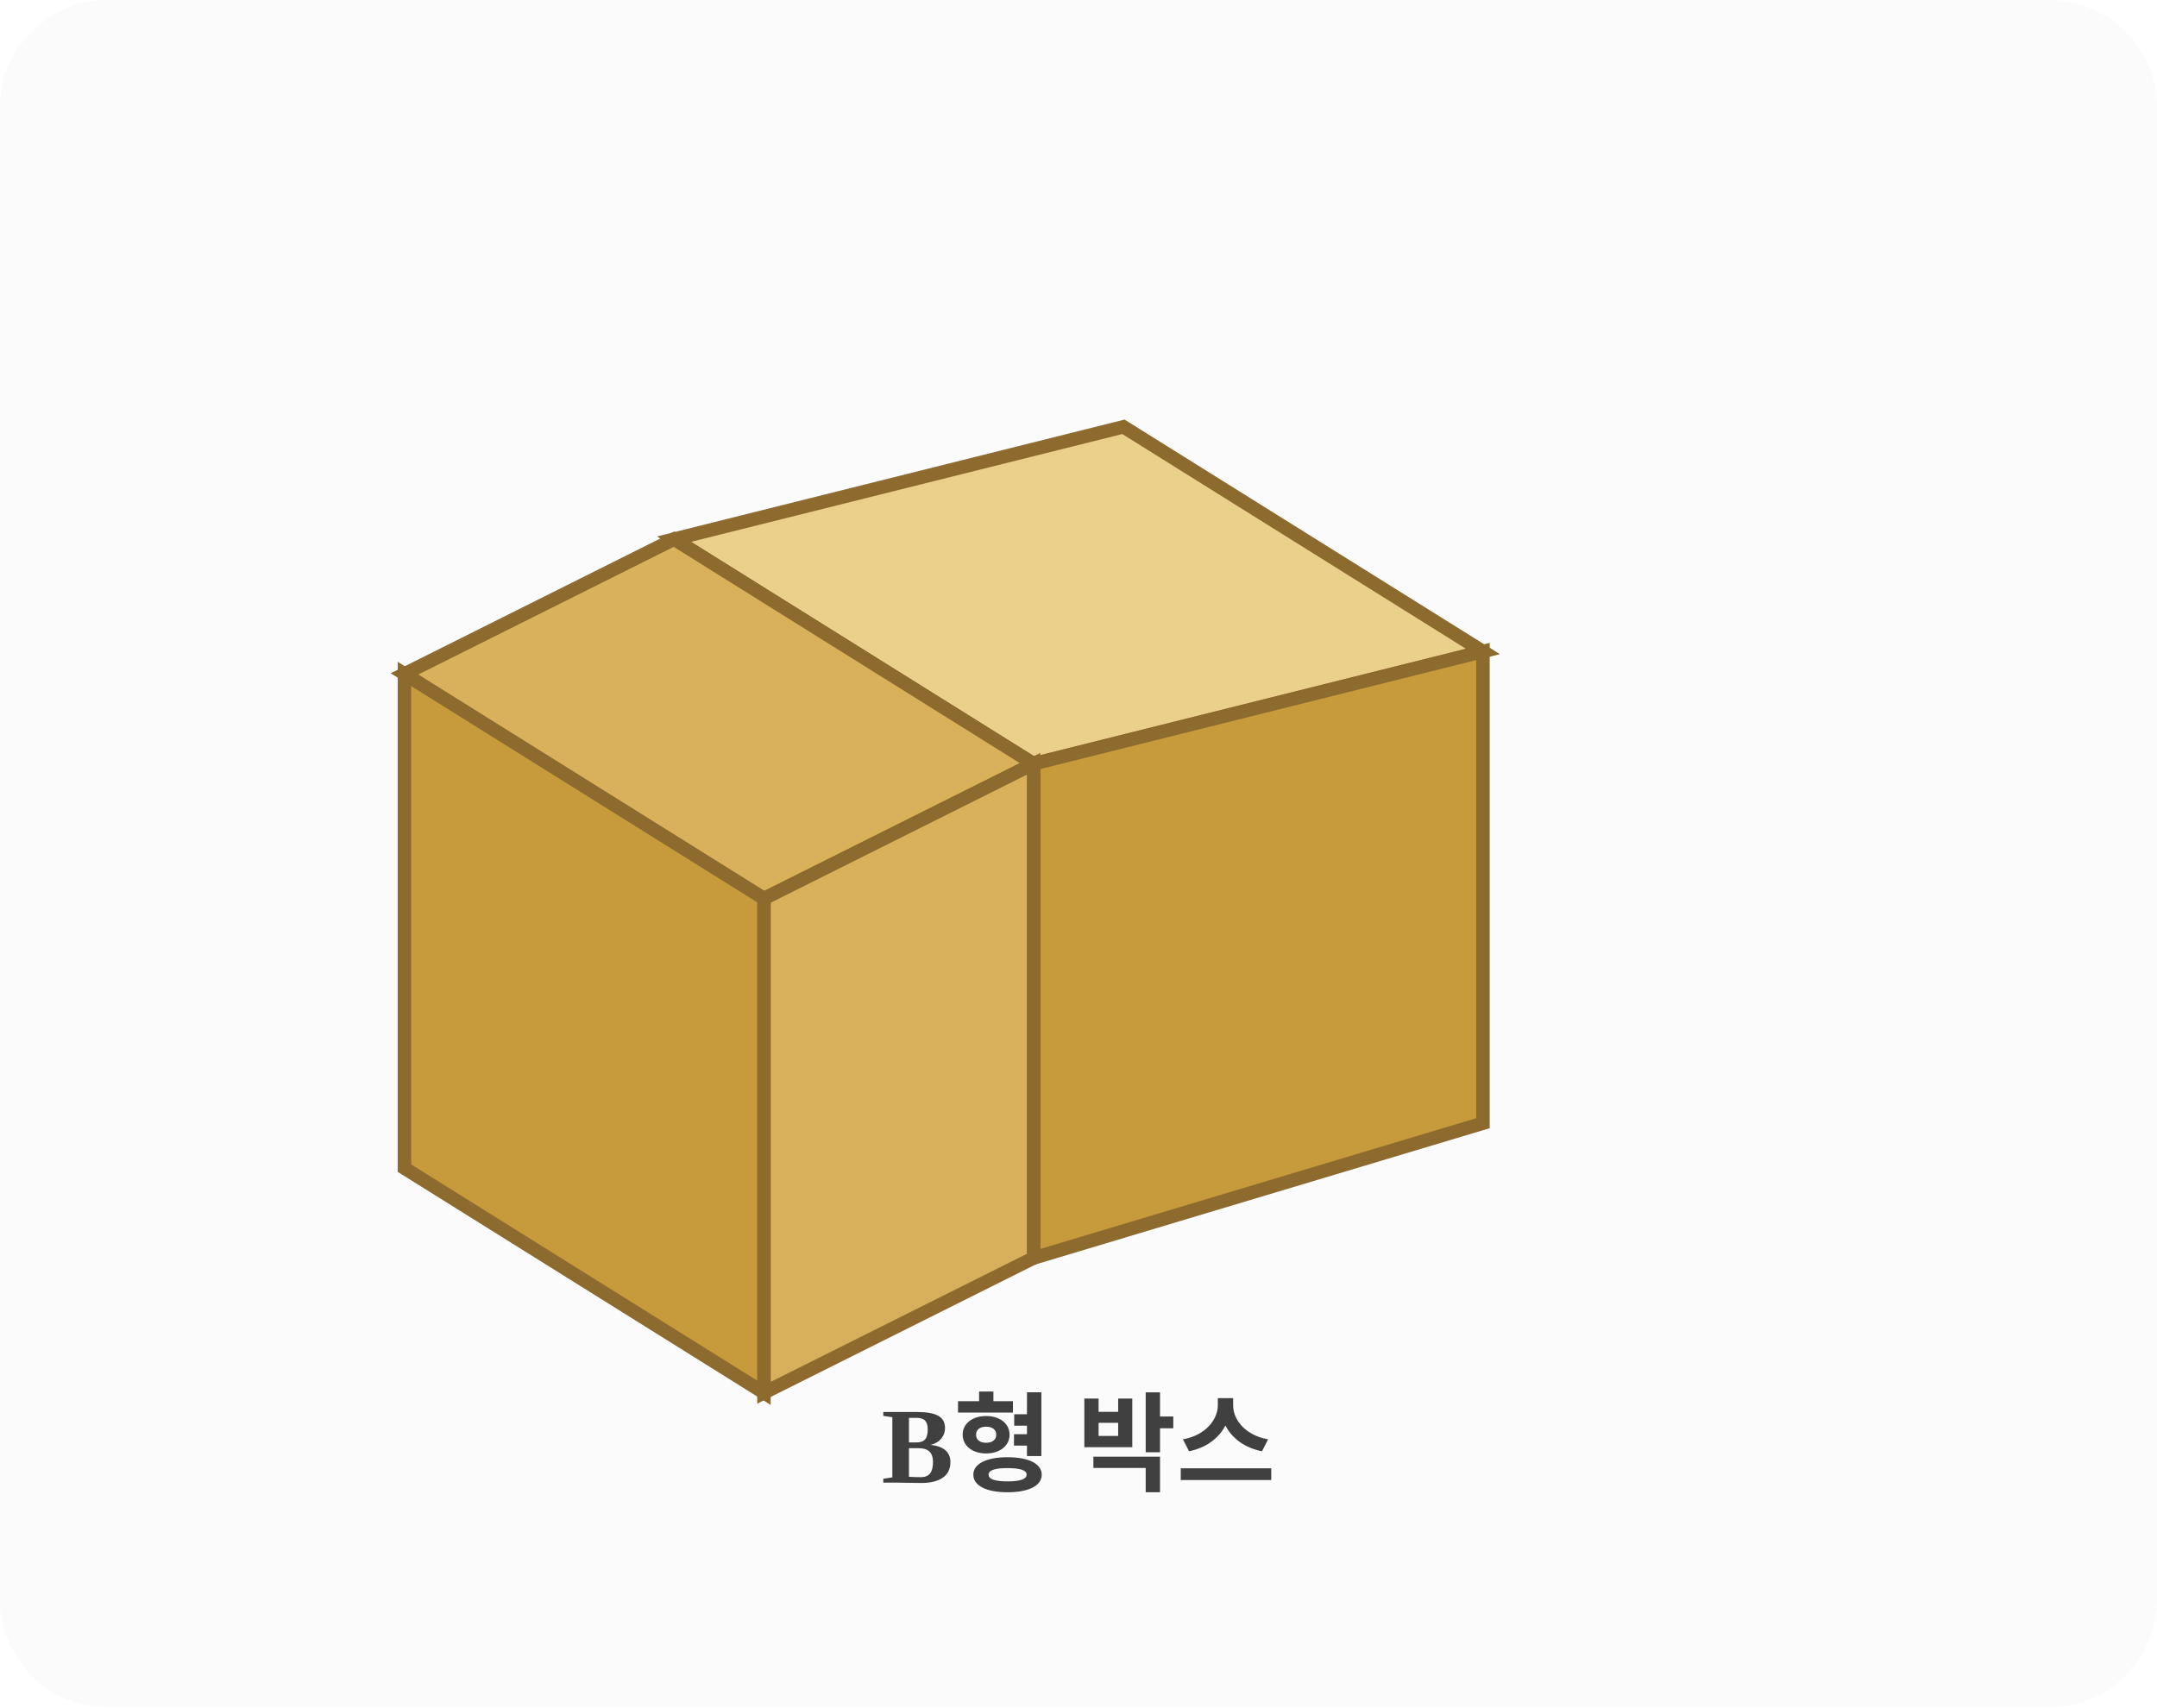
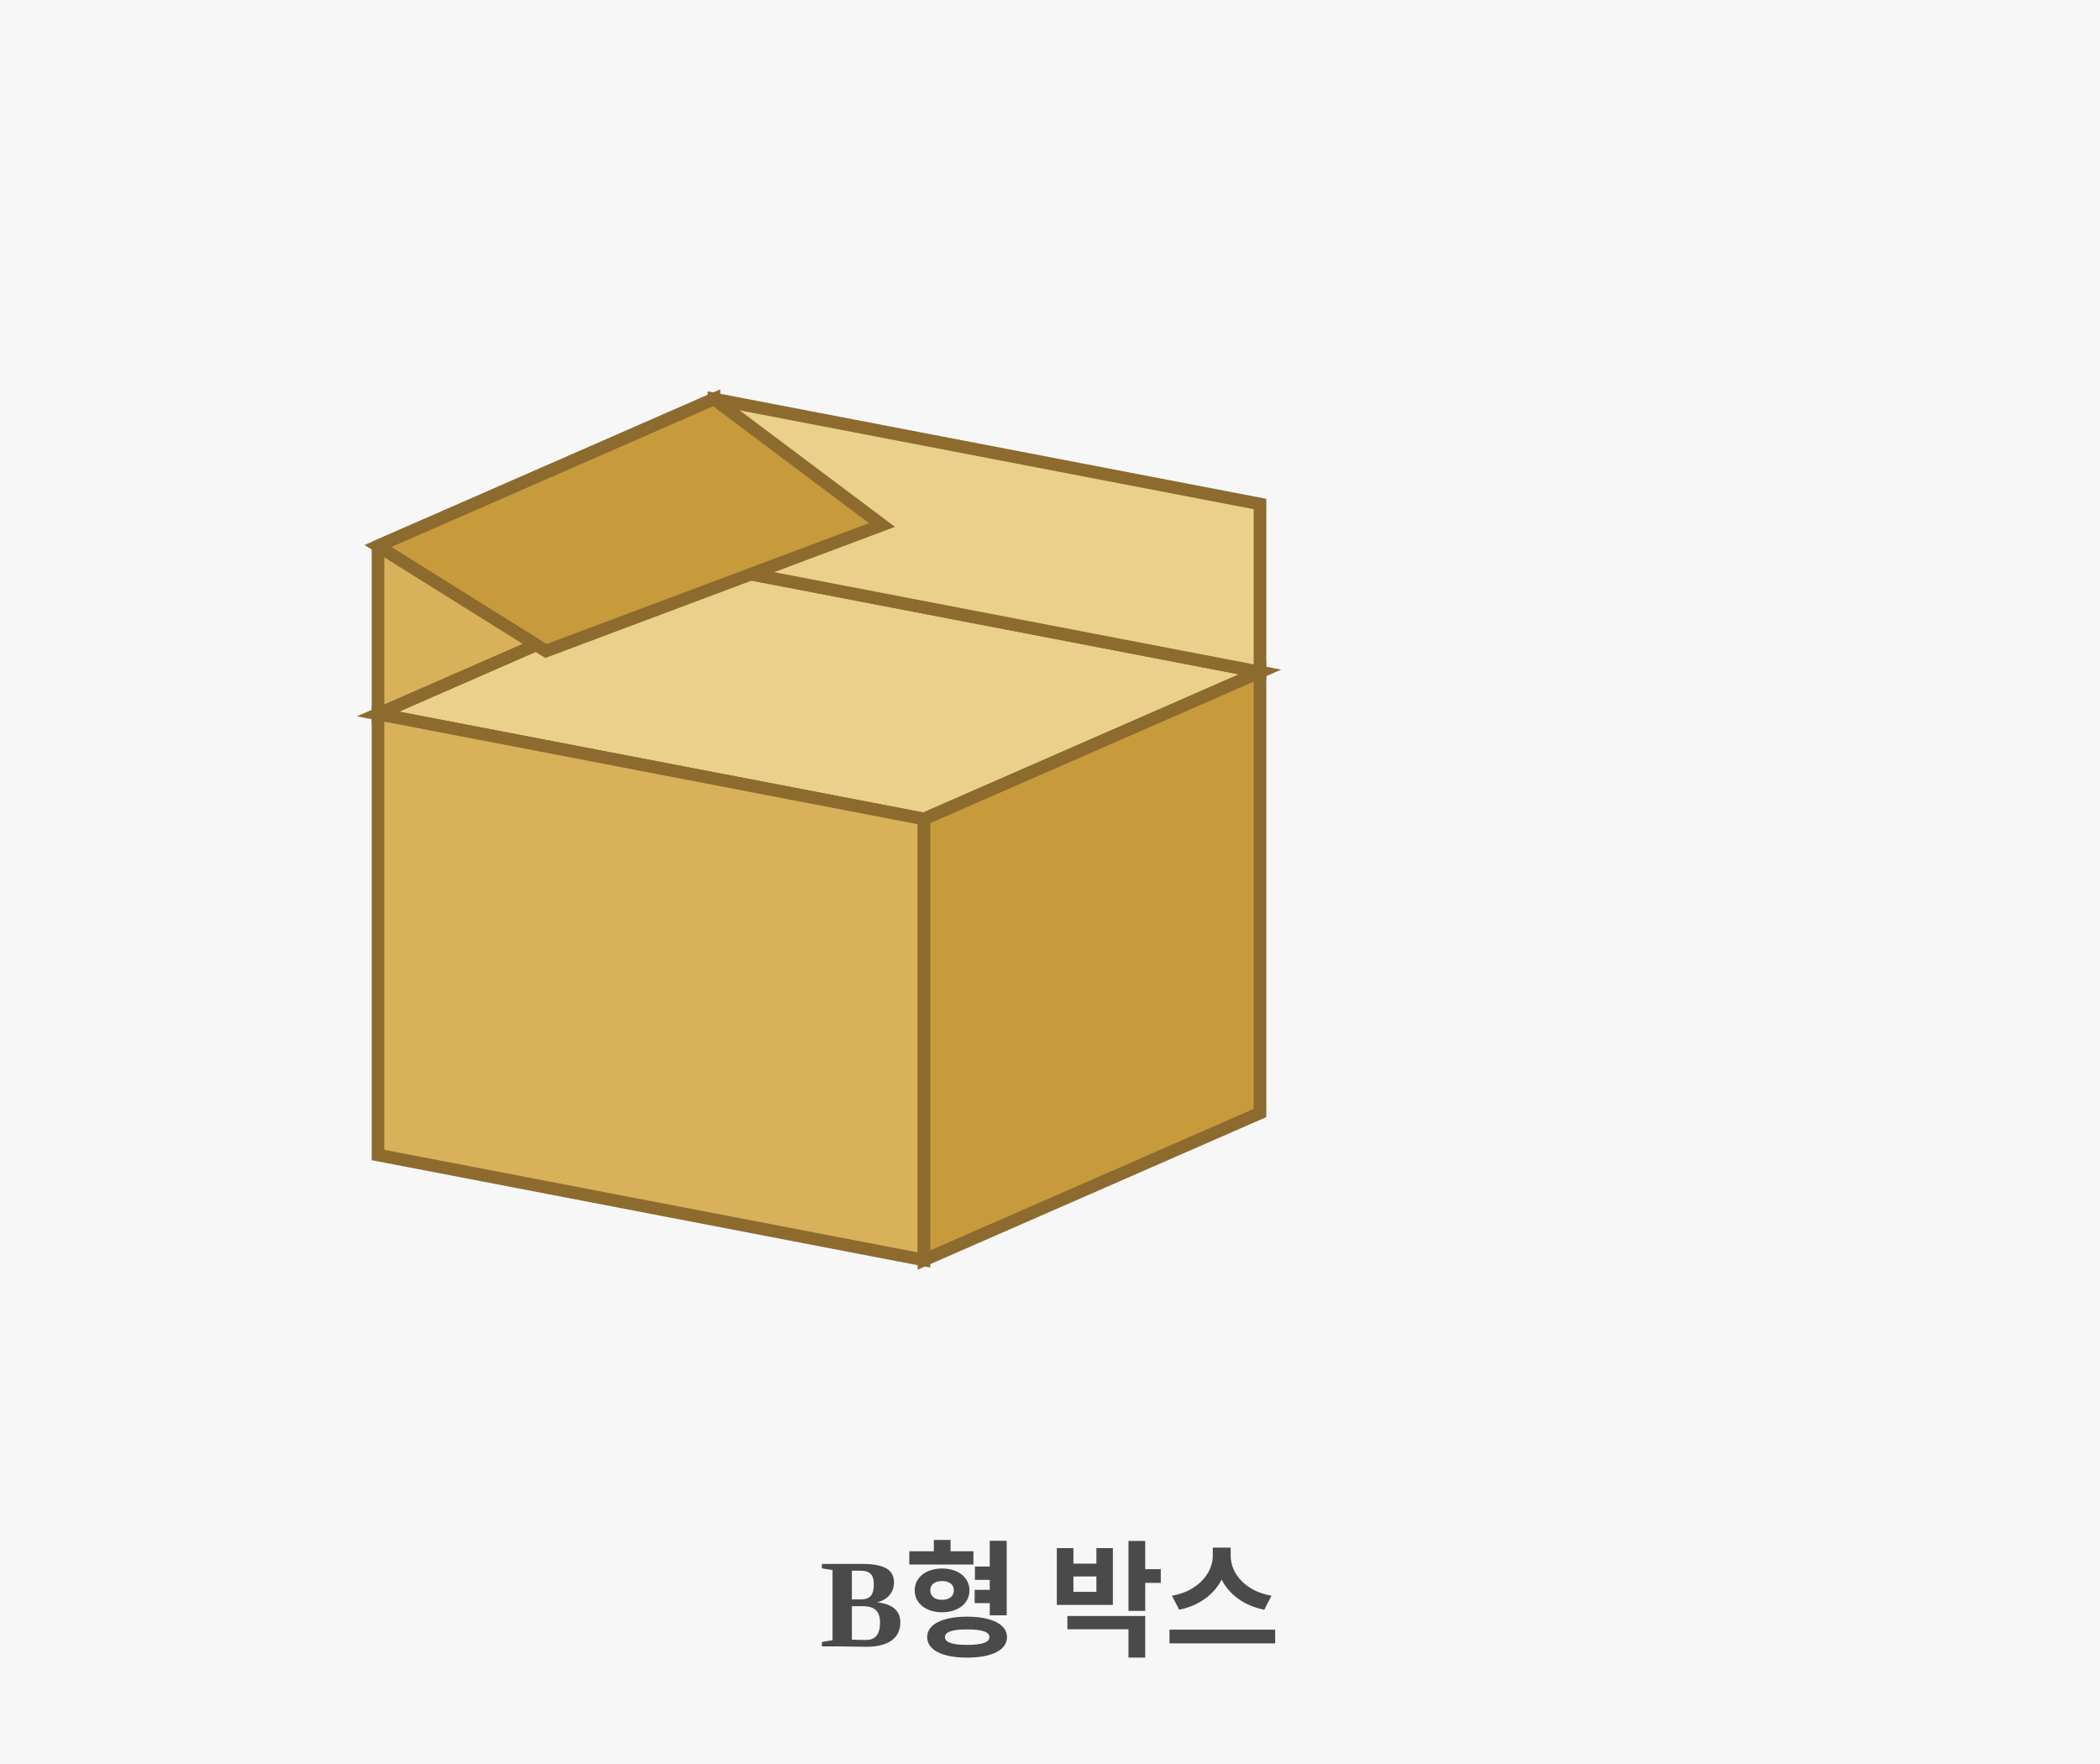
- <svg xmlns="http://www.w3.org/2000/svg" width="480" height="380" viewBox="0 0 480 380">
-   <rect width="480" height="380" rx="24" fill="#fbfbfb" />
-   <polygon points="150,120 250,95 330,145 230,170" fill="#ead08b" stroke="#8d6b2f" stroke-width="3" />
-   <polygon points="90,150 150,120 230,170 170,200" fill="#d9b15a" stroke="#8d6b2f" stroke-width="3" />
-   <polygon points="230,170 330,145 330,250 230,280" fill="#c79a3c" stroke="#8d6b2f" stroke-width="3" />
-   <polygon points="170,200 230,170 230,280 170,310" fill="#d9b15a" stroke="#8d6b2f" stroke-width="3" />
-   <polygon points="90,150 170,200 170,310 90,260" fill="#c79a3c" stroke="#8d6b2f" stroke-width="3" />
-   <text x="240" y="330" text-anchor="middle" font-size="24" font-weight="800" fill="#404040">B형 박스</text>
+ <svg xmlns="http://www.w3.org/2000/svg" width="500" height="420" viewBox="0 0 500 420">
+   <rect width="500" height="420" fill="#f7f7f7" />
+   <polygon points="90,170 170,135 300,160 220,195" fill="#ead08b" stroke="#8d6b2f" stroke-width="3" />
+   <polygon points="90,170 220,195 220,300 90,275" fill="#d9b15a" stroke="#8d6b2f" stroke-width="3" />
+   <polygon points="220,195 300,160 300,265 220,300" fill="#c79a3c" stroke="#8d6b2f" stroke-width="3" />
+   <polygon points="170,135 300,160 300,120 170,95" fill="#ead08b" stroke="#8d6b2f" stroke-width="3" />
+   <polygon points="90,170 170,135 170,95 90,130" fill="#d9b15a" stroke="#8d6b2f" stroke-width="3" />
+   <polygon points="90,130 170,95 210,125 130,155" fill="#c79a3c" stroke="#8d6b2f" stroke-width="3" />
+   <text x="250" y="392" text-anchor="middle" font-size="30" font-weight="700" fill="#4a4a4a">B형 박스</text>
</svg>
